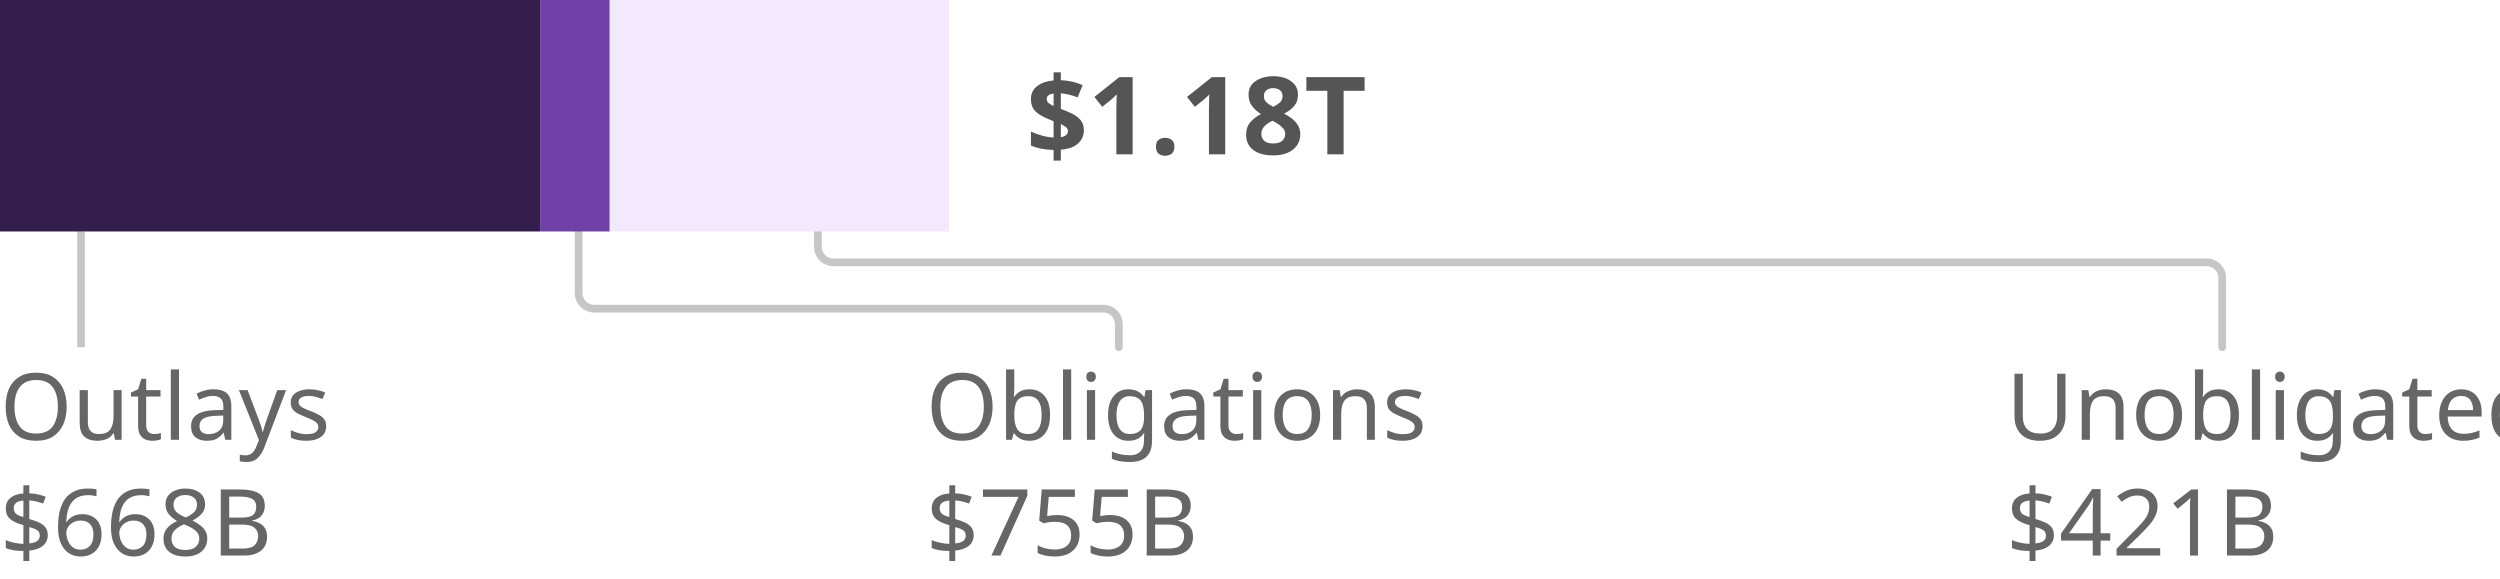
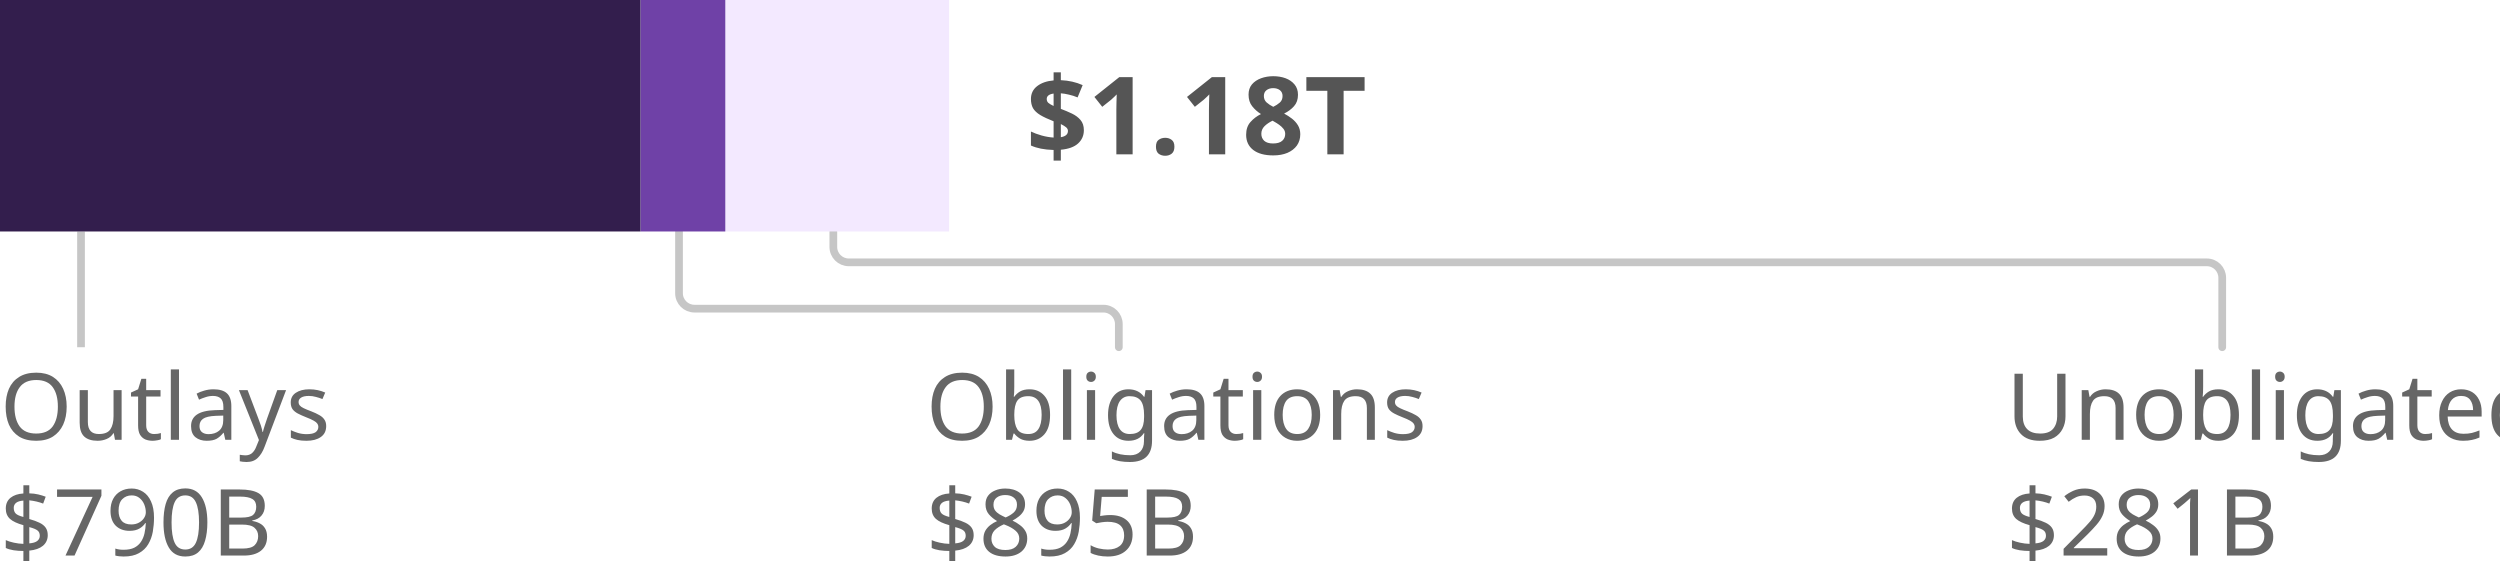
- <svg xmlns="http://www.w3.org/2000/svg" class="spending" aria-labelledby="phase3gen-desc" tabindex="0" width="324px" height="75px" viewBox="0 0 324 75" version="1.1" role="img">
+ <svg xmlns="http://www.w3.org/2000/svg" width="324px" height="75px" viewBox="0 0 324 75" version="1.1">
  <g id="Viz-3-(v2)" stroke="none" stroke-width="1" fill="none" fill-rule="evenodd">
    <g id="Viz-3---SVG-Export-Mobile" transform="translate(-37, -1144)">
      <g id="Group-3" transform="translate(15, 128)">
        <g id="05.-phase-3-general" transform="translate(22, 1016)">
-           <text id="Outlays-$668B" font-family="SourceSansPro-SemiBold, Source Sans Pro" font-size="12" font-weight="500" fill="#666666">
+           <text id="Outlays-$790B" font-family="SourceSansPro-SemiBold, Source Sans Pro" font-size="12" font-weight="500" fill="#666666">
            <tspan x="0" y="57">Outlays</tspan>
            <tspan x="39.648" y="57" font-family="SourceSansPro-Regular, Source Sans Pro" font-weight="normal" />
-             <tspan x="0" y="72" font-family="SourceSansPro-Regular, Source Sans Pro" font-weight="normal">$668B</tspan>
+             <tspan x="0" y="72" font-family="SourceSansPro-Regular, Source Sans Pro" font-weight="normal">$790B</tspan>
          </text>
-           <text id="Obligations-$755B" font-family="SourceSansPro-SemiBold, Source Sans Pro" font-size="12" font-weight="500" fill="#666666">
+           <text id="Obligations-$895B" font-family="SourceSansPro-SemiBold, Source Sans Pro" font-size="12" font-weight="500" fill="#666666">
            <tspan x="120" y="57">Obligations</tspan>
            <tspan x="179.22" y="57" font-family="SourceSansPro-Regular, Source Sans Pro" font-weight="normal" />
-             <tspan x="120" y="72" font-family="SourceSansPro-Regular, Source Sans Pro" font-weight="normal">$755B</tspan>
+             <tspan x="120" y="72" font-family="SourceSansPro-Regular, Source Sans Pro" font-weight="normal">$895B</tspan>
          </text>
-           <text id="Unobligated-$421B" font-family="SourceSansPro-SemiBold, Source Sans Pro" font-size="12" font-weight="500" fill="#666666">
+           <text id="Unobligated-$281B" font-family="SourceSansPro-SemiBold, Source Sans Pro" font-size="12" font-weight="500" fill="#666666">
            <tspan x="260" y="57">Unobligated</tspan>
-             <tspan x="260" y="72" font-family="SourceSansPro-Regular, Source Sans Pro" font-weight="normal">$421B</tspan>
+             <tspan x="260" y="72" font-family="SourceSansPro-Regular, Source Sans Pro" font-weight="normal">$281B</tspan>
          </text>
          <line x1="10.5" y1="30" x2="10.5" y2="45" id="Line" stroke="#C6C6C6" />
-           <path d="M145,30 L145,33 C145,34.105 144.105,35 143,35 L77,35 C75.895,35 75,35.895 75,37 L75,45 L75,45" id="Line-Copy-7" stroke="#C6C6C6" stroke-linecap="round" transform="translate(110, 37.5) scale(1, -1) translate(-110, -37.5) " />
-           <path d="M288,30 L288,32 C288,33.105 287.105,34 286,34 L108,34 C106.895,34 106,34.895 106,36 L106,45 L106,45" id="Line-Copy-11" stroke="#C6C6C6" stroke-linecap="round" transform="translate(197, 37.5) scale(-1, 1) translate(-197, -37.5) " />
-           <rect id="unobligated" fill="#F3E9FF" x="79" y="0" width="44" height="30" />
-           <rect id="obligated" fill="#6F41A7" x="70" y="0" width="9" height="30" />
-           <rect id="outlays" fill="#331E4D" x="0" y="0" width="70" height="30" />
+           <path d="M145,30 L145,33 C145,34.105 144.105,35 143,35 L90,35 C88.895,35 88,35.895 88,37 L88,45 L88,45" id="Line-Copy-7" stroke="#C6C6C6" stroke-linecap="round" transform="translate(116.5, 37.5) scale(1, -1) translate(-116.5, -37.5) " />
+           <path d="M288,30 L288,32 C288,33.105 287.105,34 286,34 L110,34 C108.895,34 108,34.895 108,36 L108,45 L108,45" id="Line-Copy-11" stroke="#C6C6C6" stroke-linecap="round" transform="translate(198, 37.5) scale(-1, 1) translate(-198, -37.5) " />
+           <rect id="unobligated" fill="#F3E9FF" x="94" y="0" width="29" height="30" />
+           <rect id="obligated" fill="#6F41A7" x="83" y="0" width="11" height="30" />
+           <rect id="outlays" fill="#331E4D" x="0" y="0" width="83" height="30" />
          <text id="$1.18T" font-family="SourceSansPro-Bold, Source Sans Pro" font-size="14" font-weight="bold" fill="#555555">
            <tspan x="133" y="20">$1.18T</tspan>
          </text>
        </g>
      </g>
    </g>
  </g>
</svg>
